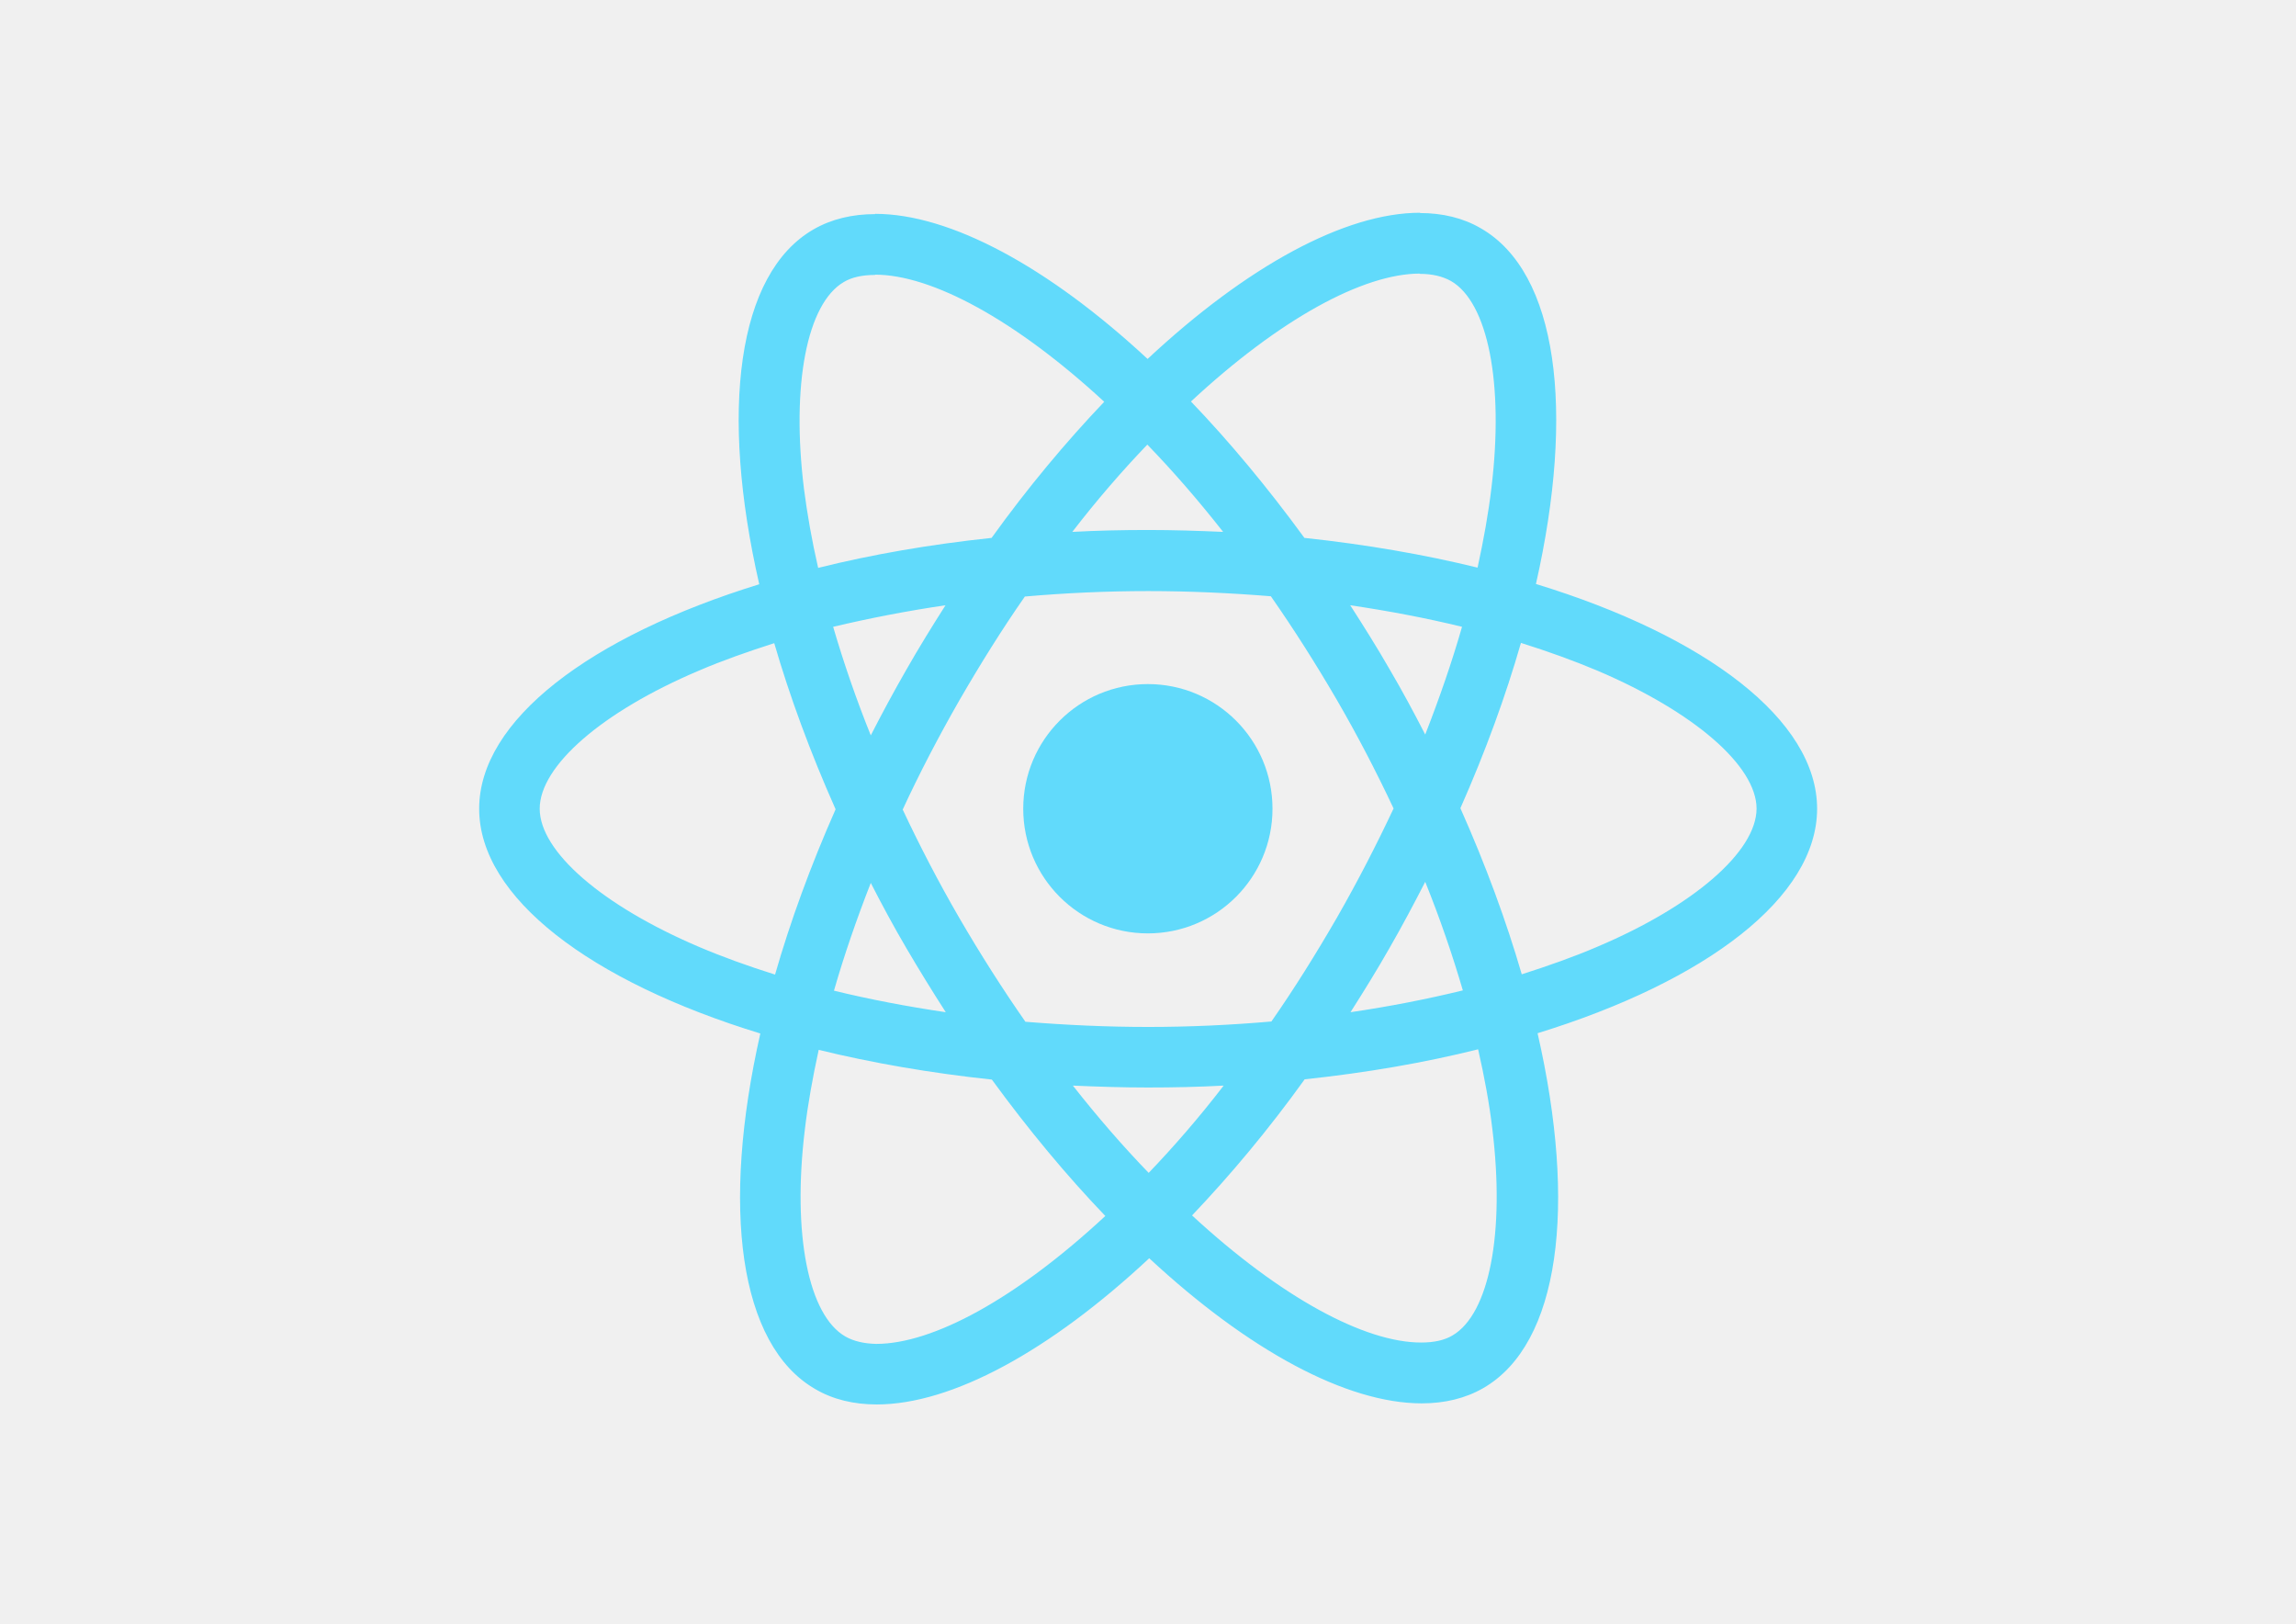
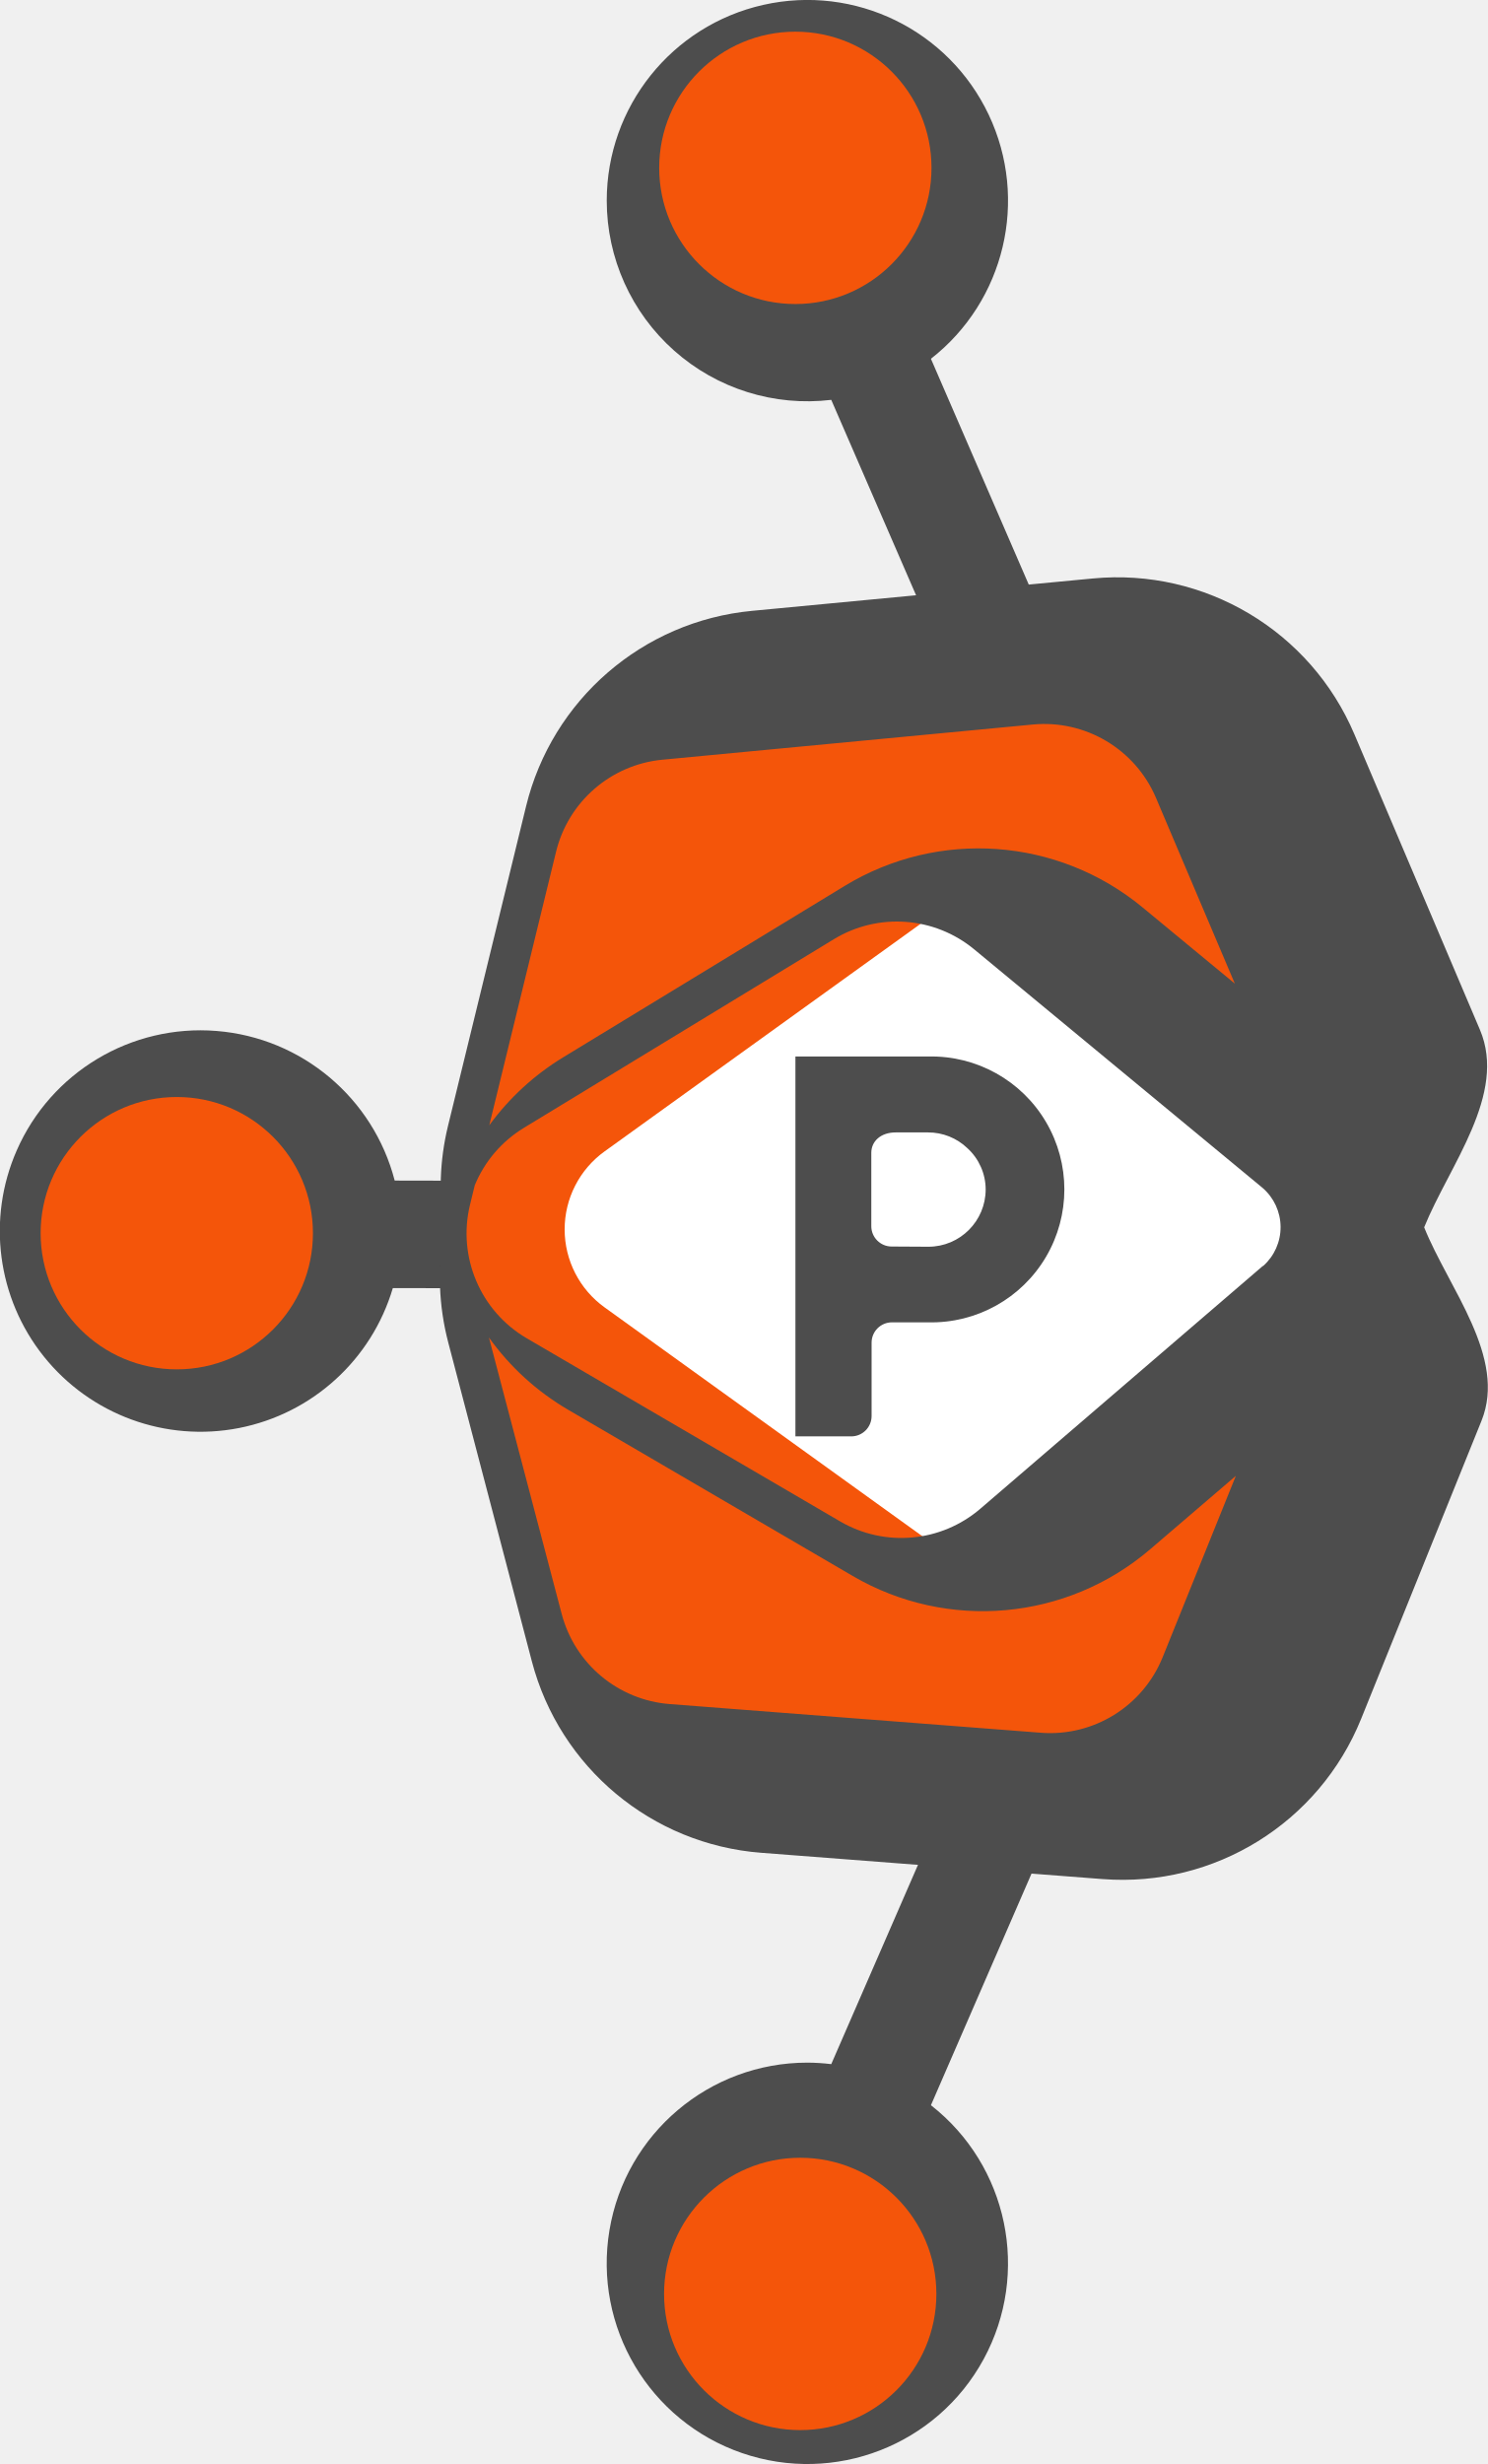
- <svg xmlns="http://www.w3.org/2000/svg" viewBox="0 0 841.9 595.3">
-   <g fill="#61DAFB">
-     <path d="M666.3 296.5c0-32.5-40.7-63.3-103.1-82.4 14.4-63.6 8-114.2-20.2-130.4-6.5-3.8-14.1-5.6-22.4-5.6v22.3c4.6 0 8.3.9 11.4 2.6 13.6 7.8 19.5 37.5 14.9 75.7-1.1 9.4-2.9 19.3-5.1 29.4-19.6-4.8-41-8.5-63.5-10.9-13.5-18.5-27.5-35.3-41.6-50 32.6-30.3 63.2-46.9 84-46.9V78c-27.5 0-63.5 19.6-99.9 53.6-36.4-33.8-72.4-53.2-99.9-53.2v22.3c20.7 0 51.4 16.5 84 46.6-14 14.7-28 31.4-41.3 49.9-22.6 2.4-44 6.1-63.6 11-2.3-10-4-19.7-5.2-29-4.7-38.2 1.1-67.9 14.6-75.8 3-1.8 6.9-2.6 11.5-2.6V78.5c-8.4 0-16 1.8-22.6 5.6-28.1 16.2-34.4 66.7-19.9 130.1-62.2 19.2-102.7 49.9-102.7 82.3 0 32.5 40.7 63.3 103.1 82.4-14.4 63.6-8 114.2 20.2 130.4 6.5 3.8 14.1 5.6 22.5 5.6 27.5 0 63.5-19.6 99.9-53.6 36.4 33.8 72.4 53.2 99.9 53.2 8.4 0 16-1.8 22.6-5.6 28.1-16.2 34.4-66.7 19.9-130.1 62-19.1 102.5-49.9 102.5-82.3zm-130.2-66.7c-3.7 12.9-8.3 26.2-13.5 39.5-4.1-8-8.4-16-13.1-24-4.6-8-9.5-15.8-14.4-23.4 14.2 2.1 27.9 4.7 41 7.9zm-45.8 106.5c-7.8 13.5-15.8 26.3-24.1 38.2-14.9 1.3-30 2-45.2 2-15.1 0-30.2-.7-45-1.9-8.3-11.9-16.4-24.6-24.2-38-7.6-13.1-14.5-26.4-20.8-39.8 6.2-13.4 13.2-26.8 20.7-39.9 7.8-13.5 15.8-26.3 24.1-38.2 14.9-1.3 30-2 45.2-2 15.1 0 30.2.7 45 1.9 8.3 11.9 16.4 24.6 24.2 38 7.6 13.1 14.5 26.4 20.8 39.8-6.3 13.4-13.2 26.8-20.7 39.9zm32.3-13c5.4 13.4 10 26.8 13.8 39.8-13.1 3.2-26.9 5.9-41.2 8 4.9-7.7 9.8-15.6 14.4-23.7 4.6-8 8.9-16.1 13-24.1zM421.2 430c-9.3-9.6-18.6-20.3-27.8-32 9 .4 18.2.7 27.5.7 9.4 0 18.7-.2 27.8-.7-9 11.7-18.3 22.4-27.5 32zm-74.4-58.9c-14.2-2.1-27.9-4.7-41-7.9 3.7-12.9 8.3-26.2 13.5-39.5 4.1 8 8.4 16 13.1 24 4.7 8 9.5 15.8 14.4 23.4zM420.7 163c9.3 9.6 18.6 20.3 27.8 32-9-.4-18.2-.7-27.5-.7-9.4 0-18.7.2-27.8.7 9-11.7 18.3-22.4 27.5-32zm-74 58.9c-4.9 7.7-9.8 15.6-14.4 23.7-4.6 8-8.9 16-13 24-5.4-13.4-10-26.8-13.8-39.8 13.1-3.1 26.9-5.8 41.2-7.9zm-90.5 125.2c-35.4-15.1-58.3-34.9-58.3-50.6 0-15.7 22.9-35.6 58.3-50.6 8.6-3.7 18-7 27.7-10.1 5.7 19.6 13.2 40 22.5 60.9-9.2 20.8-16.6 41.1-22.2 60.6-9.9-3.1-19.3-6.5-28-10.2zM310 490c-13.6-7.8-19.5-37.5-14.9-75.7 1.1-9.4 2.9-19.3 5.1-29.4 19.6 4.8 41 8.5 63.5 10.9 13.5 18.5 27.5 35.3 41.6 50-32.6 30.3-63.2 46.9-84 46.9-4.5-.1-8.3-1-11.3-2.7zm237.2-76.2c4.7 38.2-1.1 67.9-14.6 75.8-3 1.8-6.9 2.6-11.5 2.6-20.7 0-51.4-16.5-84-46.6 14-14.7 28-31.4 41.3-49.9 22.6-2.4 44-6.1 63.6-11 2.3 10.1 4.1 19.8 5.2 29.1zm38.5-66.7c-8.6 3.7-18 7-27.7 10.1-5.7-19.6-13.2-40-22.5-60.9 9.2-20.8 16.6-41.1 22.2-60.6 9.9 3.1 19.3 6.5 28.1 10.2 35.4 15.1 58.3 34.9 58.3 50.6-.1 15.7-23 35.6-58.4 50.6zM320.8 78.4z" />
-     <circle cx="420.9" cy="296.5" r="45.7" />
-     <path d="M520.5 78.1z" />
+ <svg xmlns="http://www.w3.org/2000/svg" viewBox="0 0 207.62 343.79">
+   <defs>
+     <style>.cls-1{fill:#4d4d4d;}.cls-2{fill:#f4550a;}.cls-3{fill:#fff;}</style>
+   </defs>
+   <g id="Layer_2" data-name="Layer 2">
+     <g id="Layer_1-2" data-name="Layer 1">
+       <path class="cls-1" d="M112.67,287.79a28,28,0,1,0,17.24,5.94L146.3,256l-13.76-6L116,288A28.23,28.23,0,0,0,112.67,287.79Z" />
+       <path class="cls-1" d="M84.67,28A28,28,0,0,0,116,55.79l16.5,38,13.76-6L129.91,50.06A28,28,0,1,0,84.67,28Z" />
+       <path class="cls-1" d="M2.34,160.5a28,28,0,1,0,52.48,19.22l41.43.08,0-15-41.17-.08A28,28,0,0,0,2.34,160.5Z" />
+       <circle class="cls-2" cx="111.67" cy="320.06" r="19" />
+       <circle class="cls-2" cx="24.67" cy="172.06" r="19" />
+       <circle class="cls-2" cx="110.99" cy="23.42" r="19" />
+       <path class="cls-2" d="M149.93,251.42H128c-35.19,0-47,0-64-64V158.18c19-77.77,30-66.77,66.77-66.77h10.15A47.22,47.22,0,0,1,188,138.5v74.86A38.17,38.17,0,0,1,149.93,251.42Z" />
+       <path class="cls-3" d="M179.61,147l-31.09-22.36a12.19,12.19,0,0,0-14.14,0l-50,36a13.41,13.41,0,0,0,0,21.78l50,36a12.19,12.19,0,0,0,14.14,0l31.09-22.36A30.19,30.19,0,0,0,179.61,147Z" />
+       <path class="cls-1" d="M189.95,239.81l16.79-41.57c3.58-8.86-4.6-18.51-8-27,3.51-8.65,11.61-18.56,7.78-27.57L189,102.44a35.94,35.94,0,0,0-36.48-21.73l-47.59,4.52a35.94,35.94,0,0,0-31.52,27.28L62.5,157.17A35.87,35.87,0,0,0,62,171.58a35.86,35.86,0,0,0,.56,15.76l11.66,44.46a35.94,35.94,0,0,0,32,26.71l47.67,3.67A35.94,35.94,0,0,0,189.95,239.81ZM65.59,168.09l.66-2.71a16.91,16.91,0,0,1,6.83-8l43.27-26.33a16.94,16.94,0,0,1,19.6,1.41l40,33.08.24.2a7.24,7.24,0,0,1,.08,10.9l-.05,0L136.8,210.51a16.94,16.94,0,0,1-19.57,1.76L73.5,186.72A16.94,16.94,0,0,1,65.59,168.09Zm12-49.22A16.94,16.94,0,0,1,92.42,106l51.7-4.91a16.94,16.94,0,0,1,17.2,10.24l11,25.91-12.87-10.63a35.94,35.94,0,0,0-41.58-3l-39.26,23.9A35.86,35.86,0,0,0,68.28,157Zm67.65,122.89-51.78-4a16.94,16.94,0,0,1-15.08-12.59L68.23,186.62A35.86,35.86,0,0,0,79.29,196.7L119,219.89a35.94,35.94,0,0,0,41.52-3.74l11.94-10.23-10.21,25.3A16.94,16.94,0,0,1,145.21,241.76Z" />
+       <path class="cls-1" d="M111,184.51V147.41h18.55a18.55,18.55,0,1,1,0,37.09h-5.08a2.84,2.84,0,0,0-2.84,2.84v10.23a2.84,2.84,0,0,1-2.84,2.84H111Zm18.55-10.56a8,8,0,0,0,8-8A7.82,7.82,0,0,0,135,160.2a7.91,7.91,0,0,0-5.52-2.2H125c-2.13,0-3.41,1.27-3.41,2.84v10.24a2.84,2.84,0,0,0,2.83,2.84Z" />
+     </g>
  </g>
</svg>
